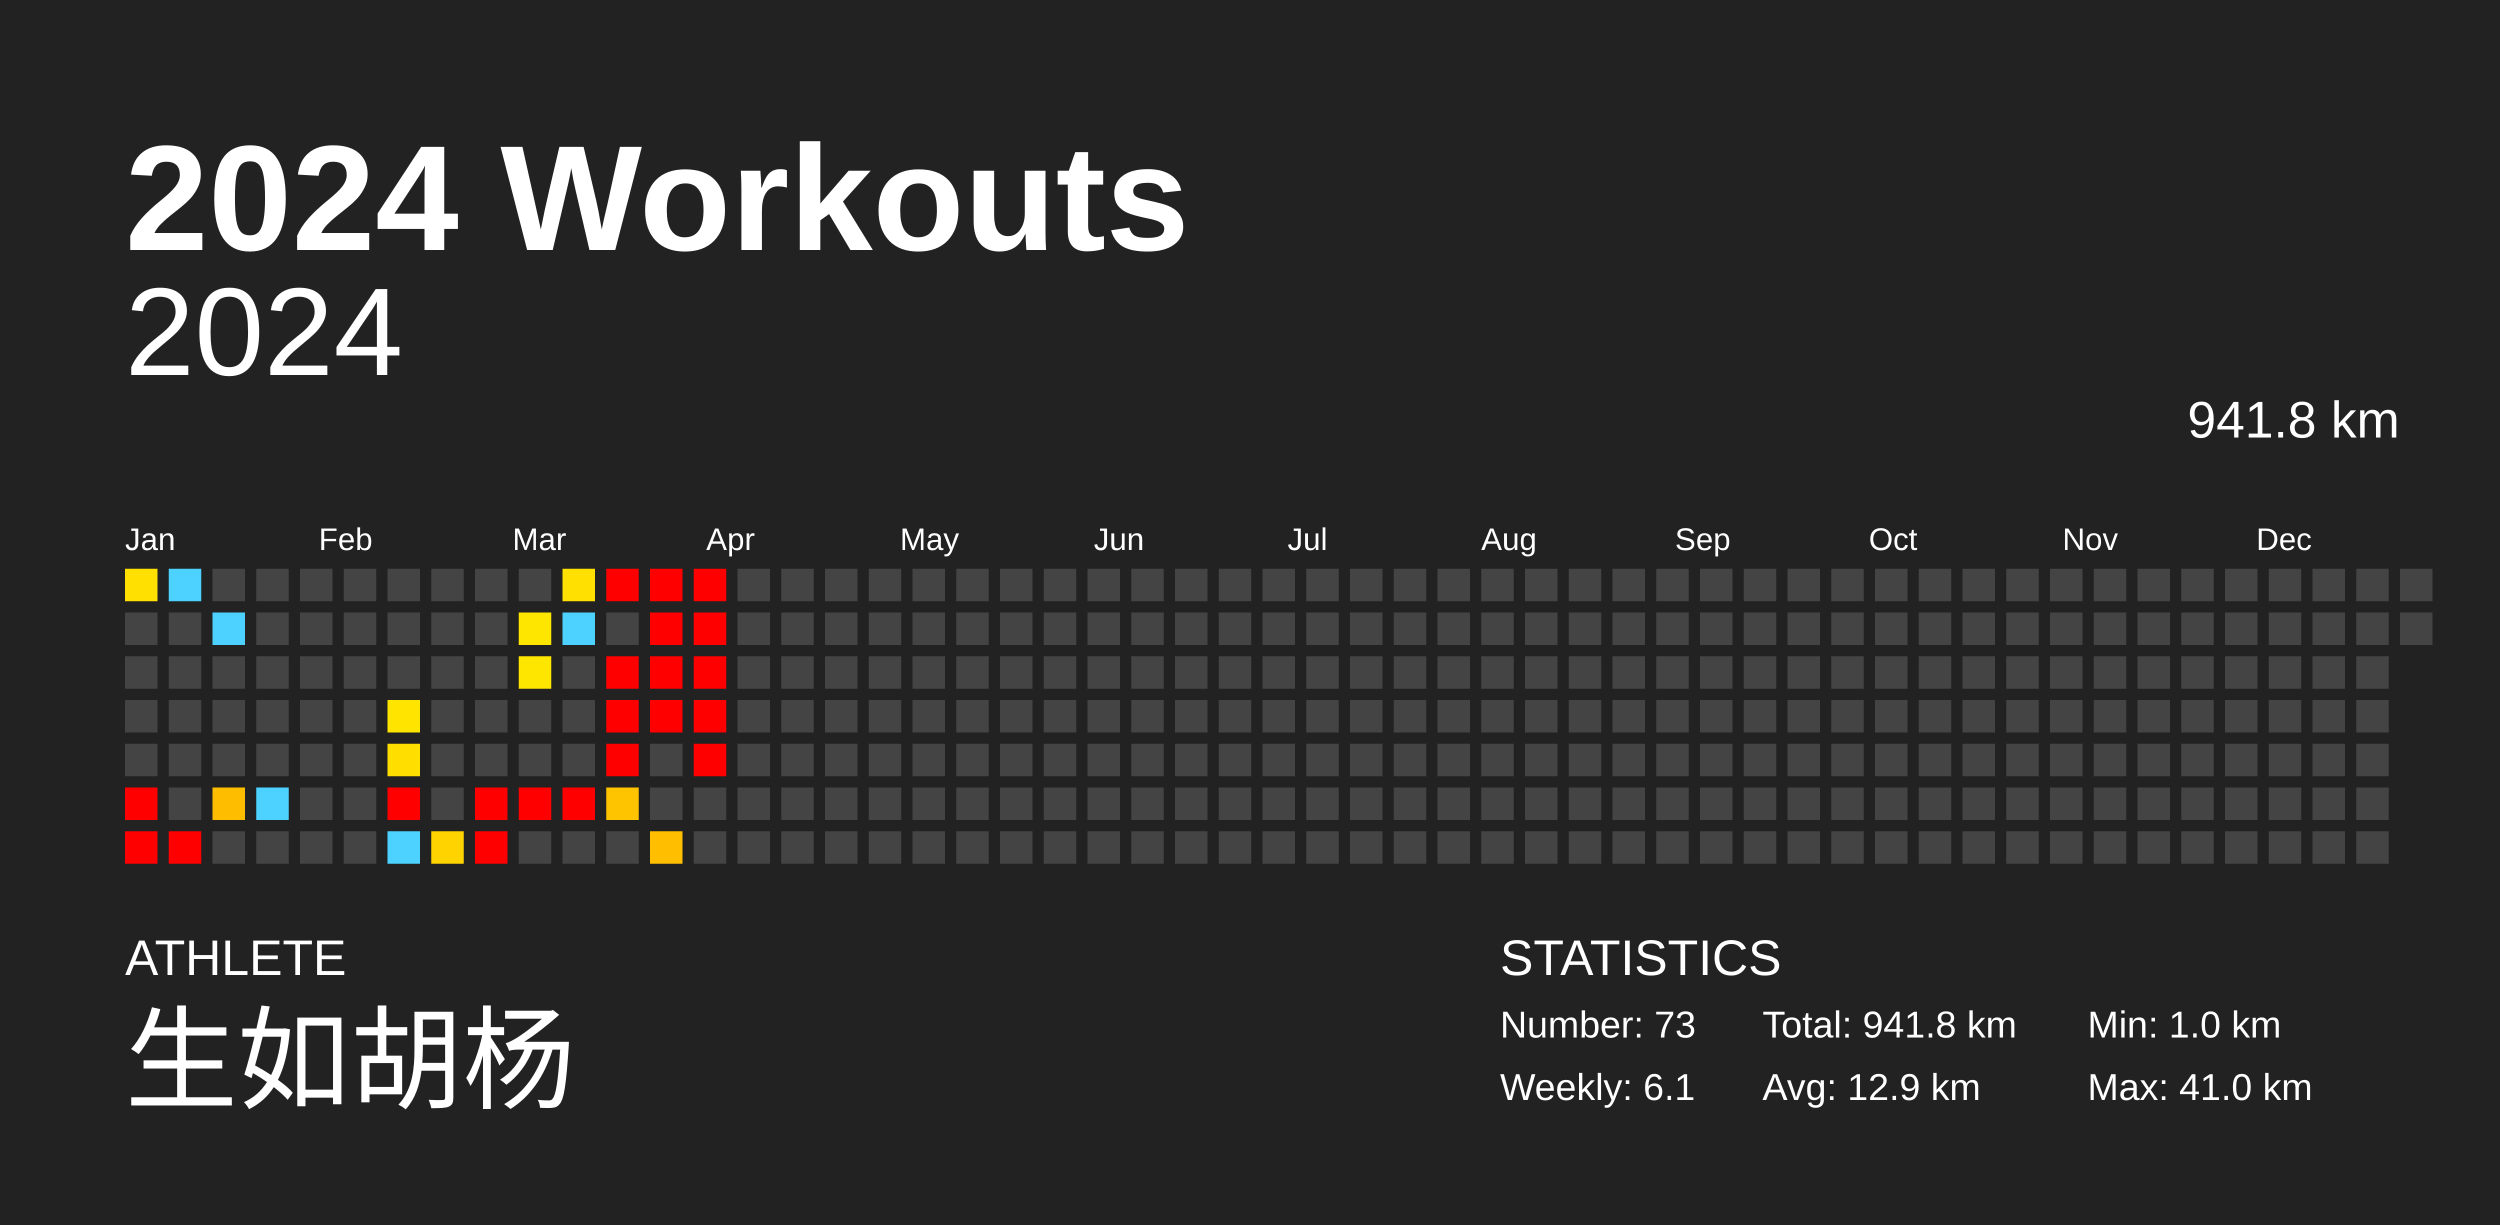
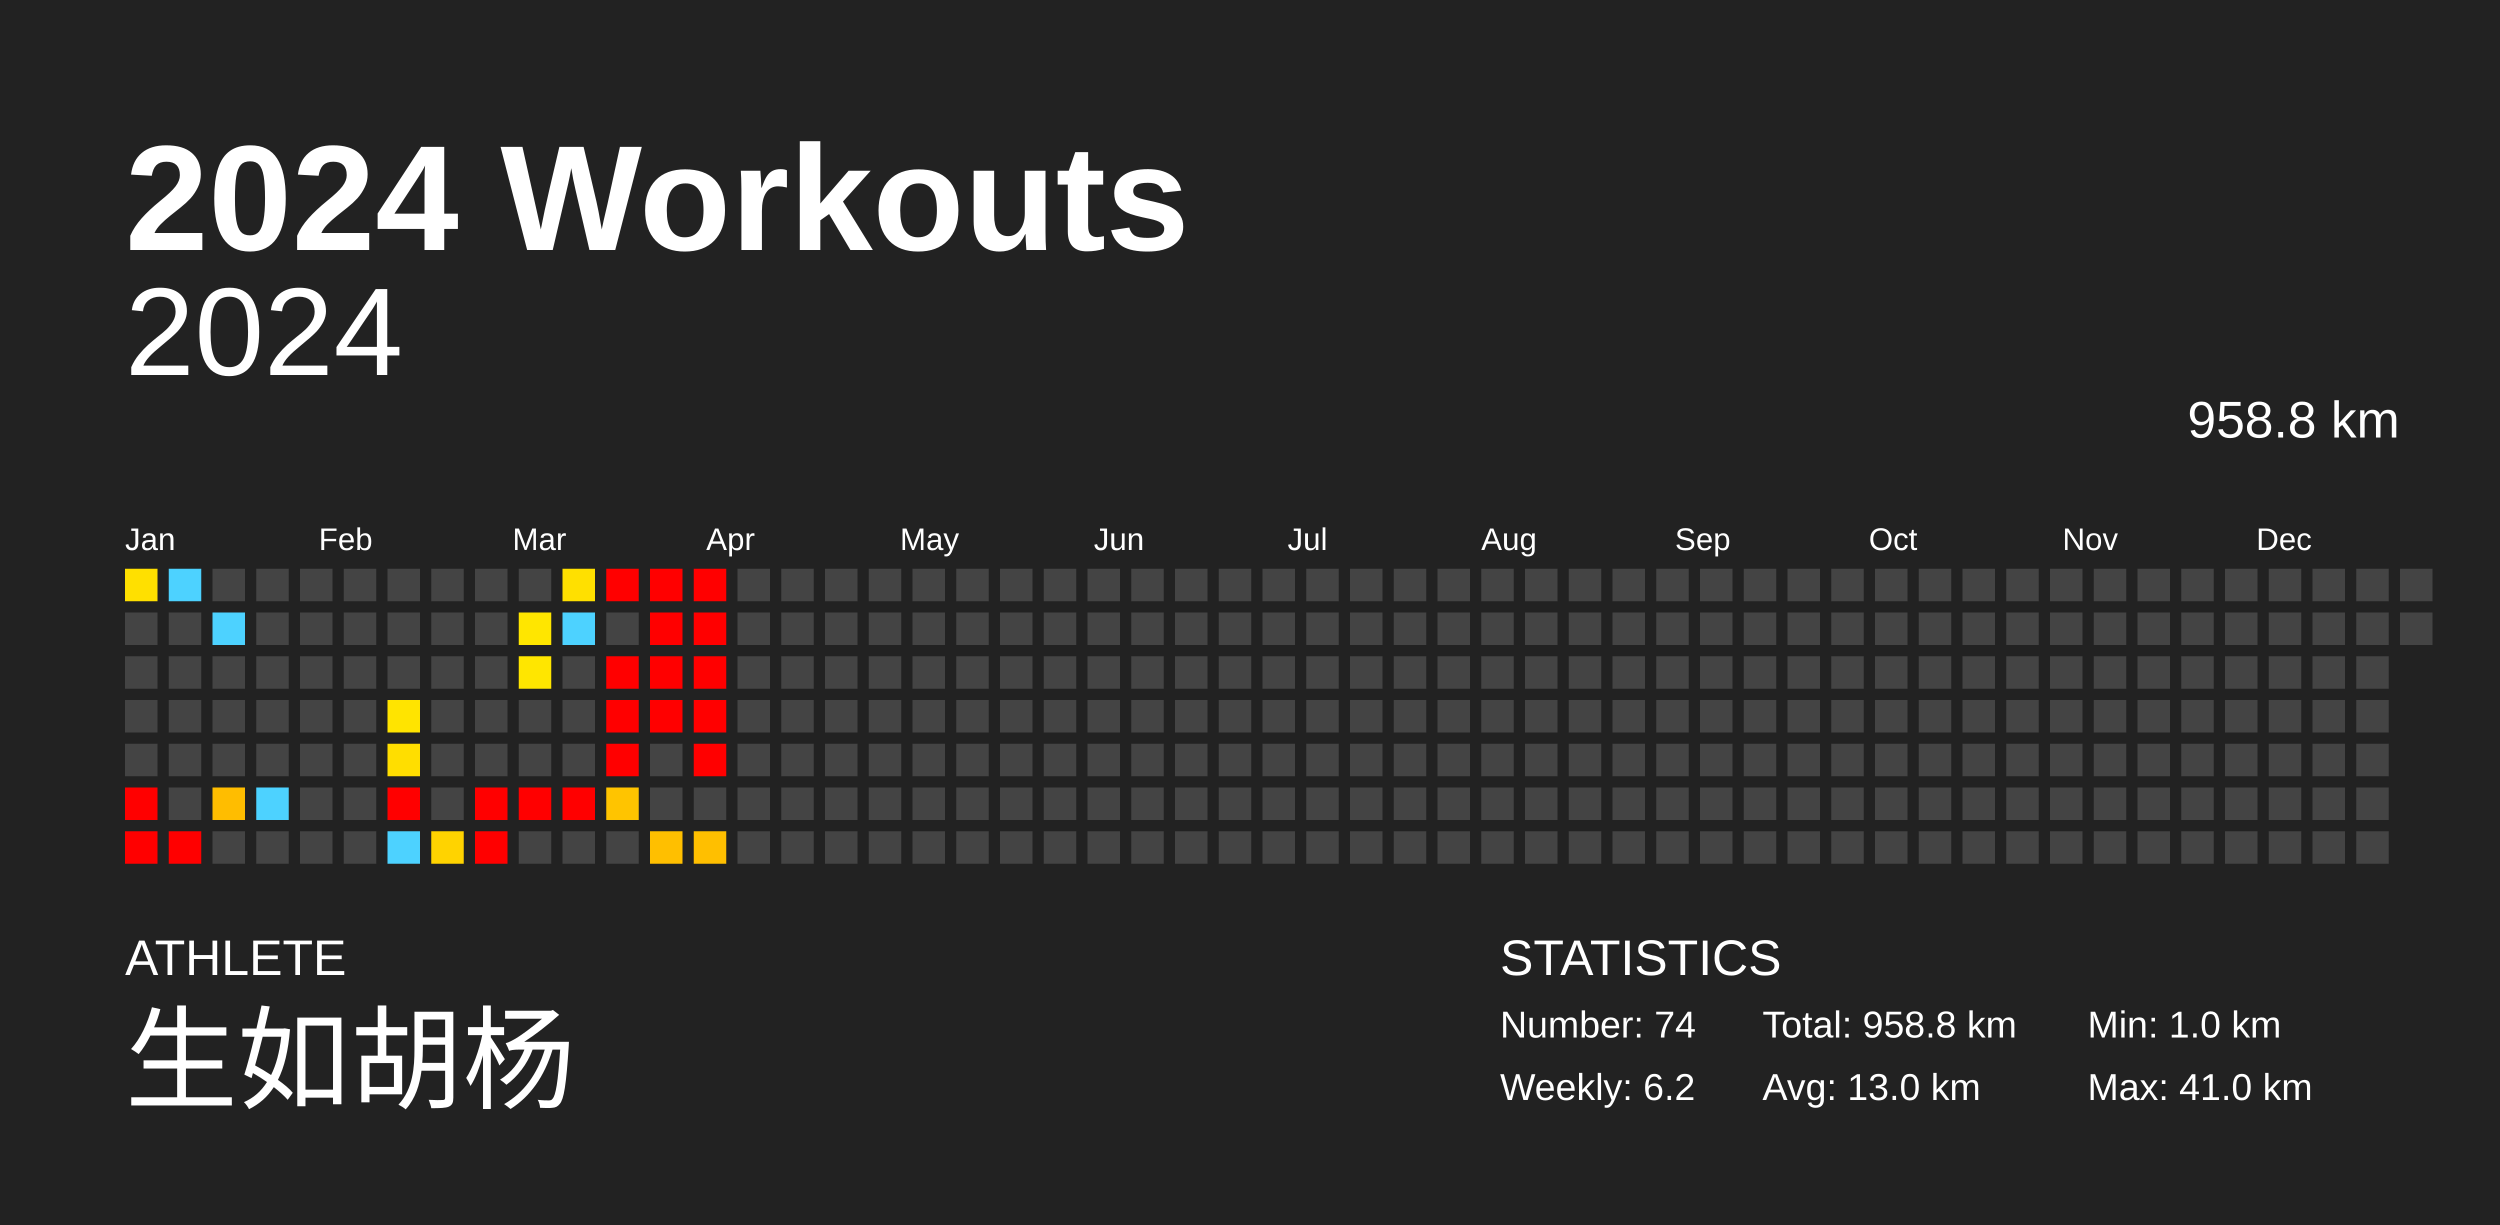
<svg xmlns="http://www.w3.org/2000/svg" baseProfile="full" height="98mm" version="1.1" viewBox="0,0,200,98" width="200mm">
  <defs />
  <rect fill="#222222" height="98" width="200" x="0" y="0" />
  <text fill="#FFFFFF" style="font-size:12px; font-family:Arial; font-weight:bold;" x="10" y="20">2024 Workouts</text>
  <text fill="#FFFFFF" style="font-size:4px; font-family:Arial" x="10" y="78">ATHLETE</text>
  <text fill="#FFFFFF" style="font-size:9px; font-family:Arial" x="10" y="88">生如胡杨</text>
  <text fill="#FFFFFF" style="font-size:4px; font-family:Arial" x="120" y="78">STATISTICS</text>
-   <text fill="#FFFFFF" style="font-size:3px; font-family:Arial" x="120" y="83">Number: 73</text>
-   <text fill="#FFFFFF" style="font-size:3px; font-family:Arial" x="120" y="88">Weekly: 6.1</text>
-   <text fill="#FFFFFF" style="font-size:3px; font-family:Arial" x="141" y="83">Total: 941.8 km</text>
-   <text fill="#FFFFFF" style="font-size:3px; font-family:Arial" x="141" y="88">Avg: 12.9 km</text>
+   <text fill="#FFFFFF" style="font-size:3px; font-family:Arial" x="120" y="83">Number: 74</text>
+   <text fill="#FFFFFF" style="font-size:3px; font-family:Arial" x="120" y="88">Weekly: 6.2</text>
+   <text fill="#FFFFFF" style="font-size:3px; font-family:Arial" x="141" y="83">Total: 958.8 km</text>
+   <text fill="#FFFFFF" style="font-size:3px; font-family:Arial" x="141" y="88">Avg: 13.0 km</text>
  <text fill="#FFFFFF" style="font-size:3px; font-family:Arial" x="167" y="83">Min: 1.0 km</text>
  <text fill="#FFFFFF" style="font-size:3px; font-family:Arial" x="167" y="88">Max: 41.0 km</text>
  <text alignment-baseline="hanging" fill="#FFFFFF" style="font-size:10.0px; font-family:Arial;" x="10" y="30">2024</text>
-   <text alignment-baseline="hanging" fill="#FFFFFF" style="font-size:4.125px; font-family:Arial;" x="175" y="35">941.8 km</text>
+   <text alignment-baseline="hanging" fill="#FFFFFF" style="font-size:4.125px; font-family:Arial;" x="175" y="35">958.8 km</text>
  <text fill="#FFFFFF" style="font-size:2.5px; font-family:Arial" x="10.0" y="44">Jan</text>
  <text fill="#FFFFFF" style="font-size:2.5px; font-family:Arial" x="25.5" y="44">Feb</text>
  <text fill="#FFFFFF" style="font-size:2.5px; font-family:Arial" x="41.0" y="44">Mar</text>
  <text fill="#FFFFFF" style="font-size:2.5px; font-family:Arial" x="56.5" y="44">Apr</text>
  <text fill="#FFFFFF" style="font-size:2.5px; font-family:Arial" x="72.0" y="44">May</text>
  <text fill="#FFFFFF" style="font-size:2.5px; font-family:Arial" x="87.5" y="44">Jun</text>
  <text fill="#FFFFFF" style="font-size:2.5px; font-family:Arial" x="103.0" y="44">Jul</text>
  <text fill="#FFFFFF" style="font-size:2.5px; font-family:Arial" x="118.5" y="44">Aug</text>
  <text fill="#FFFFFF" style="font-size:2.5px; font-family:Arial" x="134.0" y="44">Sep</text>
  <text fill="#FFFFFF" style="font-size:2.5px; font-family:Arial" x="149.5" y="44">Oct</text>
  <text fill="#FFFFFF" style="font-size:2.5px; font-family:Arial" x="165.0" y="44">Nov</text>
  <text fill="#FFFFFF" style="font-size:2.5px; font-family:Arial" x="180.5" y="44">Dec</text>
  <rect fill="#ffe000" height="2.6" width="2.6" x="10.0" y="45.5" />
  <rect fill="#444444" height="2.6" width="2.6" x="10.0" y="49.0" />
  <rect fill="#444444" height="2.6" width="2.6" x="10.0" y="52.5" />
  <rect fill="#444444" height="2.6" width="2.6" x="10.0" y="56.0" />
  <rect fill="#444444" height="2.6" width="2.6" x="10.0" y="59.5" />
  <rect fill="red" height="2.6" width="2.6" x="10.0" y="63.0" />
  <rect fill="red" height="2.6" width="2.6" x="10.0" y="66.5" />
  <rect fill="#4dd2ff" height="2.6" width="2.6" x="13.5" y="45.5" />
  <rect fill="#444444" height="2.6" width="2.6" x="13.5" y="49.0" />
  <rect fill="#444444" height="2.6" width="2.6" x="13.5" y="52.5" />
  <rect fill="#444444" height="2.6" width="2.6" x="13.5" y="56.0" />
  <rect fill="#444444" height="2.6" width="2.6" x="13.5" y="59.5" />
  <rect fill="#444444" height="2.6" width="2.6" x="13.5" y="63.0" />
  <rect fill="red" height="2.6" width="2.6" x="13.5" y="66.5" />
  <rect fill="#444444" height="2.6" width="2.6" x="17.0" y="45.5" />
  <rect fill="#4dd2ff" height="2.6" width="2.6" x="17.0" y="49.0" />
  <rect fill="#444444" height="2.6" width="2.6" x="17.0" y="52.5" />
  <rect fill="#444444" height="2.6" width="2.6" x="17.0" y="56.0" />
  <rect fill="#444444" height="2.6" width="2.6" x="17.0" y="59.5" />
  <rect fill="#ffbd00" height="2.6" width="2.6" x="17.0" y="63.0" />
  <rect fill="#444444" height="2.6" width="2.6" x="17.0" y="66.5" />
  <rect fill="#444444" height="2.6" width="2.6" x="20.5" y="45.5" />
  <rect fill="#444444" height="2.6" width="2.6" x="20.5" y="49.0" />
  <rect fill="#444444" height="2.6" width="2.6" x="20.5" y="52.5" />
  <rect fill="#444444" height="2.6" width="2.6" x="20.5" y="56.0" />
  <rect fill="#444444" height="2.6" width="2.6" x="20.5" y="59.5" />
  <rect fill="#4dd2ff" height="2.6" width="2.6" x="20.5" y="63.0" />
  <rect fill="#444444" height="2.6" width="2.6" x="20.5" y="66.5" />
  <rect fill="#444444" height="2.6" width="2.6" x="24.0" y="45.5" />
  <rect fill="#444444" height="2.6" width="2.6" x="24.0" y="49.0" />
  <rect fill="#444444" height="2.6" width="2.6" x="24.0" y="52.5" />
  <rect fill="#444444" height="2.6" width="2.6" x="24.0" y="56.0" />
  <rect fill="#444444" height="2.6" width="2.6" x="24.0" y="59.5" />
  <rect fill="#444444" height="2.6" width="2.6" x="24.0" y="63.0" />
  <rect fill="#444444" height="2.6" width="2.6" x="24.0" y="66.5" />
  <rect fill="#444444" height="2.6" width="2.6" x="27.5" y="45.5" />
  <rect fill="#444444" height="2.6" width="2.6" x="27.5" y="49.0" />
  <rect fill="#444444" height="2.6" width="2.6" x="27.5" y="52.5" />
  <rect fill="#444444" height="2.6" width="2.6" x="27.5" y="56.0" />
  <rect fill="#444444" height="2.6" width="2.6" x="27.5" y="59.5" />
  <rect fill="#444444" height="2.6" width="2.6" x="27.5" y="63.0" />
  <rect fill="#444444" height="2.6" width="2.6" x="27.5" y="66.5" />
  <rect fill="#444444" height="2.6" width="2.6" x="31.0" y="45.5" />
  <rect fill="#444444" height="2.6" width="2.6" x="31.0" y="49.0" />
  <rect fill="#444444" height="2.6" width="2.6" x="31.0" y="52.5" />
  <rect fill="#ffe400" height="2.6" width="2.6" x="31.0" y="56.0" />
  <rect fill="#ffde00" height="2.6" width="2.6" x="31.0" y="59.5" />
  <rect fill="red" height="2.6" width="2.6" x="31.0" y="63.0" />
  <rect fill="#4dd2ff" height="2.6" width="2.6" x="31.0" y="66.5" />
  <rect fill="#444444" height="2.6" width="2.6" x="34.5" y="45.5" />
  <rect fill="#444444" height="2.6" width="2.6" x="34.5" y="49.0" />
  <rect fill="#444444" height="2.6" width="2.6" x="34.5" y="52.5" />
  <rect fill="#444444" height="2.6" width="2.6" x="34.5" y="56.0" />
  <rect fill="#444444" height="2.6" width="2.6" x="34.5" y="59.5" />
  <rect fill="#444444" height="2.6" width="2.6" x="34.5" y="63.0" />
  <rect fill="#ffd300" height="2.6" width="2.6" x="34.5" y="66.5" />
  <rect fill="#444444" height="2.6" width="2.6" x="38.0" y="45.5" />
  <rect fill="#444444" height="2.6" width="2.6" x="38.0" y="49.0" />
  <rect fill="#444444" height="2.6" width="2.6" x="38.0" y="52.5" />
  <rect fill="#444444" height="2.6" width="2.6" x="38.0" y="56.0" />
  <rect fill="#444444" height="2.6" width="2.6" x="38.0" y="59.5" />
  <rect fill="red" height="2.6" width="2.6" x="38.0" y="63.0" />
  <rect fill="red" height="2.6" width="2.6" x="38.0" y="66.5" />
  <rect fill="#444444" height="2.6" width="2.6" x="41.5" y="45.5" />
  <rect fill="#ffe600" height="2.6" width="2.6" x="41.5" y="49.0" />
  <rect fill="#ffe600" height="2.6" width="2.6" x="41.5" y="52.5" />
  <rect fill="#444444" height="2.6" width="2.6" x="41.5" y="56.0" />
  <rect fill="#444444" height="2.6" width="2.6" x="41.5" y="59.5" />
  <rect fill="red" height="2.6" width="2.6" x="41.5" y="63.0" />
  <rect fill="#444444" height="2.6" width="2.6" x="41.5" y="66.5" />
  <rect fill="#ffe000" height="2.6" width="2.6" x="45.0" y="45.5" />
  <rect fill="#4dd2ff" height="2.6" width="2.6" x="45.0" y="49.0" />
  <rect fill="#444444" height="2.6" width="2.6" x="45.0" y="52.5" />
  <rect fill="#444444" height="2.6" width="2.6" x="45.0" y="56.0" />
  <rect fill="#444444" height="2.6" width="2.6" x="45.0" y="59.5" />
  <rect fill="red" height="2.6" width="2.6" x="45.0" y="63.0" />
  <rect fill="#444444" height="2.6" width="2.6" x="45.0" y="66.5" />
  <rect fill="red" height="2.6" width="2.6" x="48.5" y="45.5" />
  <rect fill="#444444" height="2.6" width="2.6" x="48.5" y="49.0" />
  <rect fill="red" height="2.6" width="2.6" x="48.5" y="52.5" />
  <rect fill="red" height="2.6" width="2.6" x="48.5" y="56.0" />
  <rect fill="red" height="2.6" width="2.6" x="48.5" y="59.5" />
  <rect fill="#ffc400" height="2.6" width="2.6" x="48.5" y="63.0" />
  <rect fill="#444444" height="2.6" width="2.6" x="48.5" y="66.5" />
  <rect fill="red" height="2.6" width="2.6" x="52.0" y="45.5" />
  <rect fill="red" height="2.6" width="2.6" x="52.0" y="49.0" />
  <rect fill="red" height="2.6" width="2.6" x="52.0" y="52.5" />
  <rect fill="red" height="2.6" width="2.6" x="52.0" y="56.0" />
  <rect fill="#444444" height="2.6" width="2.6" x="52.0" y="59.5" />
  <rect fill="#444444" height="2.6" width="2.6" x="52.0" y="63.0" />
  <rect fill="#ffbf00" height="2.6" width="2.6" x="52.0" y="66.5" />
  <rect fill="red" height="2.6" width="2.6" x="55.5" y="45.5" />
  <rect fill="red" height="2.6" width="2.6" x="55.5" y="49.0" />
  <rect fill="red" height="2.6" width="2.6" x="55.5" y="52.5" />
  <rect fill="red" height="2.6" width="2.6" x="55.5" y="56.0" />
  <rect fill="red" height="2.6" width="2.6" x="55.5" y="59.5" />
  <rect fill="#444444" height="2.6" width="2.6" x="55.5" y="63.0" />
-   <rect fill="#444444" height="2.6" width="2.6" x="55.5" y="66.5" />
+   <rect fill="#ffbf00" height="2.6" width="2.6" x="55.5" y="66.5" />
  <rect fill="#444444" height="2.6" width="2.6" x="59.0" y="45.5" />
  <rect fill="#444444" height="2.6" width="2.6" x="59.0" y="49.0" />
  <rect fill="#444444" height="2.6" width="2.6" x="59.0" y="52.5" />
  <rect fill="#444444" height="2.6" width="2.6" x="59.0" y="56.0" />
  <rect fill="#444444" height="2.6" width="2.6" x="59.0" y="59.5" />
  <rect fill="#444444" height="2.6" width="2.6" x="59.0" y="63.0" />
  <rect fill="#444444" height="2.6" width="2.6" x="59.0" y="66.5" />
  <rect fill="#444444" height="2.6" width="2.6" x="62.5" y="45.5" />
  <rect fill="#444444" height="2.6" width="2.6" x="62.5" y="49.0" />
  <rect fill="#444444" height="2.6" width="2.6" x="62.5" y="52.5" />
  <rect fill="#444444" height="2.6" width="2.6" x="62.5" y="56.0" />
  <rect fill="#444444" height="2.6" width="2.6" x="62.5" y="59.5" />
  <rect fill="#444444" height="2.6" width="2.6" x="62.5" y="63.0" />
  <rect fill="#444444" height="2.6" width="2.6" x="62.5" y="66.5" />
  <rect fill="#444444" height="2.6" width="2.6" x="66.0" y="45.5" />
  <rect fill="#444444" height="2.6" width="2.6" x="66.0" y="49.0" />
  <rect fill="#444444" height="2.6" width="2.6" x="66.0" y="52.5" />
  <rect fill="#444444" height="2.6" width="2.6" x="66.0" y="56.0" />
  <rect fill="#444444" height="2.6" width="2.6" x="66.0" y="59.5" />
  <rect fill="#444444" height="2.6" width="2.6" x="66.0" y="63.0" />
  <rect fill="#444444" height="2.6" width="2.6" x="66.0" y="66.5" />
  <rect fill="#444444" height="2.6" width="2.6" x="69.5" y="45.5" />
  <rect fill="#444444" height="2.6" width="2.6" x="69.5" y="49.0" />
  <rect fill="#444444" height="2.6" width="2.6" x="69.5" y="52.5" />
  <rect fill="#444444" height="2.6" width="2.6" x="69.5" y="56.0" />
  <rect fill="#444444" height="2.6" width="2.6" x="69.5" y="59.5" />
  <rect fill="#444444" height="2.6" width="2.6" x="69.5" y="63.0" />
  <rect fill="#444444" height="2.6" width="2.6" x="69.5" y="66.5" />
  <rect fill="#444444" height="2.6" width="2.6" x="73.0" y="45.5" />
  <rect fill="#444444" height="2.6" width="2.6" x="73.0" y="49.0" />
  <rect fill="#444444" height="2.6" width="2.6" x="73.0" y="52.5" />
  <rect fill="#444444" height="2.6" width="2.6" x="73.0" y="56.0" />
  <rect fill="#444444" height="2.6" width="2.6" x="73.0" y="59.5" />
  <rect fill="#444444" height="2.6" width="2.6" x="73.0" y="63.0" />
  <rect fill="#444444" height="2.6" width="2.6" x="73.0" y="66.5" />
  <rect fill="#444444" height="2.6" width="2.6" x="76.5" y="45.5" />
  <rect fill="#444444" height="2.6" width="2.6" x="76.5" y="49.0" />
  <rect fill="#444444" height="2.6" width="2.6" x="76.5" y="52.5" />
  <rect fill="#444444" height="2.6" width="2.6" x="76.5" y="56.0" />
  <rect fill="#444444" height="2.6" width="2.6" x="76.5" y="59.5" />
  <rect fill="#444444" height="2.6" width="2.6" x="76.5" y="63.0" />
  <rect fill="#444444" height="2.6" width="2.6" x="76.5" y="66.5" />
  <rect fill="#444444" height="2.6" width="2.6" x="80.0" y="45.5" />
  <rect fill="#444444" height="2.6" width="2.6" x="80.0" y="49.0" />
  <rect fill="#444444" height="2.6" width="2.6" x="80.0" y="52.5" />
  <rect fill="#444444" height="2.6" width="2.6" x="80.0" y="56.0" />
  <rect fill="#444444" height="2.6" width="2.6" x="80.0" y="59.5" />
  <rect fill="#444444" height="2.6" width="2.6" x="80.0" y="63.0" />
  <rect fill="#444444" height="2.6" width="2.6" x="80.0" y="66.5" />
  <rect fill="#444444" height="2.6" width="2.6" x="83.5" y="45.5" />
  <rect fill="#444444" height="2.6" width="2.6" x="83.5" y="49.0" />
  <rect fill="#444444" height="2.6" width="2.6" x="83.5" y="52.5" />
  <rect fill="#444444" height="2.6" width="2.6" x="83.5" y="56.0" />
  <rect fill="#444444" height="2.6" width="2.6" x="83.5" y="59.5" />
  <rect fill="#444444" height="2.6" width="2.6" x="83.5" y="63.0" />
  <rect fill="#444444" height="2.6" width="2.6" x="83.5" y="66.5" />
  <rect fill="#444444" height="2.6" width="2.6" x="87.0" y="45.5" />
  <rect fill="#444444" height="2.6" width="2.6" x="87.0" y="49.0" />
  <rect fill="#444444" height="2.6" width="2.6" x="87.0" y="52.5" />
  <rect fill="#444444" height="2.6" width="2.6" x="87.0" y="56.0" />
  <rect fill="#444444" height="2.6" width="2.6" x="87.0" y="59.5" />
  <rect fill="#444444" height="2.6" width="2.6" x="87.0" y="63.0" />
  <rect fill="#444444" height="2.6" width="2.6" x="87.0" y="66.5" />
  <rect fill="#444444" height="2.6" width="2.6" x="90.5" y="45.5" />
  <rect fill="#444444" height="2.6" width="2.6" x="90.5" y="49.0" />
  <rect fill="#444444" height="2.6" width="2.6" x="90.5" y="52.5" />
  <rect fill="#444444" height="2.6" width="2.6" x="90.5" y="56.0" />
  <rect fill="#444444" height="2.6" width="2.6" x="90.5" y="59.5" />
  <rect fill="#444444" height="2.6" width="2.6" x="90.5" y="63.0" />
  <rect fill="#444444" height="2.6" width="2.6" x="90.5" y="66.5" />
  <rect fill="#444444" height="2.6" width="2.6" x="94.0" y="45.5" />
  <rect fill="#444444" height="2.6" width="2.6" x="94.0" y="49.0" />
  <rect fill="#444444" height="2.6" width="2.6" x="94.0" y="52.5" />
  <rect fill="#444444" height="2.6" width="2.6" x="94.0" y="56.0" />
  <rect fill="#444444" height="2.6" width="2.6" x="94.0" y="59.5" />
  <rect fill="#444444" height="2.6" width="2.6" x="94.0" y="63.0" />
  <rect fill="#444444" height="2.6" width="2.6" x="94.0" y="66.5" />
  <rect fill="#444444" height="2.6" width="2.6" x="97.5" y="45.5" />
  <rect fill="#444444" height="2.6" width="2.6" x="97.5" y="49.0" />
  <rect fill="#444444" height="2.6" width="2.6" x="97.5" y="52.5" />
  <rect fill="#444444" height="2.6" width="2.6" x="97.5" y="56.0" />
  <rect fill="#444444" height="2.6" width="2.6" x="97.5" y="59.5" />
  <rect fill="#444444" height="2.6" width="2.6" x="97.5" y="63.0" />
  <rect fill="#444444" height="2.6" width="2.6" x="97.5" y="66.5" />
  <rect fill="#444444" height="2.6" width="2.6" x="101.0" y="45.5" />
  <rect fill="#444444" height="2.6" width="2.6" x="101.0" y="49.0" />
  <rect fill="#444444" height="2.6" width="2.6" x="101.0" y="52.5" />
  <rect fill="#444444" height="2.6" width="2.6" x="101.0" y="56.0" />
  <rect fill="#444444" height="2.6" width="2.6" x="101.0" y="59.5" />
  <rect fill="#444444" height="2.6" width="2.6" x="101.0" y="63.0" />
  <rect fill="#444444" height="2.6" width="2.6" x="101.0" y="66.5" />
  <rect fill="#444444" height="2.6" width="2.6" x="104.5" y="45.5" />
  <rect fill="#444444" height="2.6" width="2.6" x="104.5" y="49.0" />
  <rect fill="#444444" height="2.6" width="2.6" x="104.5" y="52.5" />
  <rect fill="#444444" height="2.6" width="2.6" x="104.5" y="56.0" />
  <rect fill="#444444" height="2.6" width="2.6" x="104.5" y="59.5" />
  <rect fill="#444444" height="2.6" width="2.6" x="104.5" y="63.0" />
  <rect fill="#444444" height="2.6" width="2.6" x="104.5" y="66.5" />
  <rect fill="#444444" height="2.6" width="2.6" x="108.0" y="45.5" />
  <rect fill="#444444" height="2.6" width="2.6" x="108.0" y="49.0" />
  <rect fill="#444444" height="2.6" width="2.6" x="108.0" y="52.5" />
  <rect fill="#444444" height="2.6" width="2.6" x="108.0" y="56.0" />
  <rect fill="#444444" height="2.6" width="2.6" x="108.0" y="59.5" />
  <rect fill="#444444" height="2.6" width="2.6" x="108.0" y="63.0" />
  <rect fill="#444444" height="2.6" width="2.6" x="108.0" y="66.5" />
  <rect fill="#444444" height="2.6" width="2.6" x="111.5" y="45.5" />
  <rect fill="#444444" height="2.6" width="2.6" x="111.5" y="49.0" />
  <rect fill="#444444" height="2.6" width="2.6" x="111.5" y="52.5" />
  <rect fill="#444444" height="2.6" width="2.6" x="111.5" y="56.0" />
  <rect fill="#444444" height="2.6" width="2.6" x="111.5" y="59.5" />
  <rect fill="#444444" height="2.6" width="2.6" x="111.5" y="63.0" />
  <rect fill="#444444" height="2.6" width="2.6" x="111.5" y="66.5" />
  <rect fill="#444444" height="2.6" width="2.6" x="115.0" y="45.5" />
  <rect fill="#444444" height="2.6" width="2.6" x="115.0" y="49.0" />
  <rect fill="#444444" height="2.6" width="2.6" x="115.0" y="52.5" />
  <rect fill="#444444" height="2.6" width="2.6" x="115.0" y="56.0" />
  <rect fill="#444444" height="2.6" width="2.6" x="115.0" y="59.5" />
  <rect fill="#444444" height="2.6" width="2.6" x="115.0" y="63.0" />
  <rect fill="#444444" height="2.6" width="2.6" x="115.0" y="66.5" />
  <rect fill="#444444" height="2.6" width="2.6" x="118.5" y="45.5" />
  <rect fill="#444444" height="2.6" width="2.6" x="118.5" y="49.0" />
  <rect fill="#444444" height="2.6" width="2.6" x="118.5" y="52.5" />
  <rect fill="#444444" height="2.6" width="2.6" x="118.5" y="56.0" />
  <rect fill="#444444" height="2.6" width="2.6" x="118.5" y="59.5" />
  <rect fill="#444444" height="2.6" width="2.6" x="118.5" y="63.0" />
  <rect fill="#444444" height="2.6" width="2.6" x="118.5" y="66.5" />
  <rect fill="#444444" height="2.6" width="2.6" x="122.0" y="45.5" />
  <rect fill="#444444" height="2.6" width="2.6" x="122.0" y="49.0" />
  <rect fill="#444444" height="2.6" width="2.6" x="122.0" y="52.5" />
  <rect fill="#444444" height="2.6" width="2.6" x="122.0" y="56.0" />
  <rect fill="#444444" height="2.6" width="2.6" x="122.0" y="59.5" />
  <rect fill="#444444" height="2.6" width="2.6" x="122.0" y="63.0" />
  <rect fill="#444444" height="2.6" width="2.6" x="122.0" y="66.5" />
  <rect fill="#444444" height="2.6" width="2.6" x="125.5" y="45.5" />
  <rect fill="#444444" height="2.6" width="2.6" x="125.5" y="49.0" />
  <rect fill="#444444" height="2.6" width="2.6" x="125.5" y="52.5" />
  <rect fill="#444444" height="2.6" width="2.6" x="125.5" y="56.0" />
  <rect fill="#444444" height="2.6" width="2.6" x="125.5" y="59.5" />
  <rect fill="#444444" height="2.6" width="2.6" x="125.5" y="63.0" />
  <rect fill="#444444" height="2.6" width="2.6" x="125.5" y="66.5" />
  <rect fill="#444444" height="2.6" width="2.6" x="129.0" y="45.5" />
  <rect fill="#444444" height="2.6" width="2.6" x="129.0" y="49.0" />
  <rect fill="#444444" height="2.6" width="2.6" x="129.0" y="52.5" />
  <rect fill="#444444" height="2.6" width="2.6" x="129.0" y="56.0" />
  <rect fill="#444444" height="2.6" width="2.6" x="129.0" y="59.5" />
  <rect fill="#444444" height="2.6" width="2.6" x="129.0" y="63.0" />
  <rect fill="#444444" height="2.6" width="2.6" x="129.0" y="66.5" />
  <rect fill="#444444" height="2.6" width="2.6" x="132.5" y="45.5" />
  <rect fill="#444444" height="2.6" width="2.6" x="132.5" y="49.0" />
  <rect fill="#444444" height="2.6" width="2.6" x="132.5" y="52.5" />
  <rect fill="#444444" height="2.6" width="2.6" x="132.5" y="56.0" />
  <rect fill="#444444" height="2.6" width="2.6" x="132.5" y="59.5" />
  <rect fill="#444444" height="2.6" width="2.6" x="132.5" y="63.0" />
  <rect fill="#444444" height="2.6" width="2.6" x="132.5" y="66.5" />
  <rect fill="#444444" height="2.6" width="2.6" x="136.0" y="45.5" />
  <rect fill="#444444" height="2.6" width="2.6" x="136.0" y="49.0" />
  <rect fill="#444444" height="2.6" width="2.6" x="136.0" y="52.5" />
  <rect fill="#444444" height="2.6" width="2.6" x="136.0" y="56.0" />
  <rect fill="#444444" height="2.6" width="2.6" x="136.0" y="59.5" />
  <rect fill="#444444" height="2.6" width="2.6" x="136.0" y="63.0" />
  <rect fill="#444444" height="2.6" width="2.6" x="136.0" y="66.5" />
  <rect fill="#444444" height="2.6" width="2.6" x="139.5" y="45.5" />
  <rect fill="#444444" height="2.6" width="2.6" x="139.5" y="49.0" />
  <rect fill="#444444" height="2.6" width="2.6" x="139.5" y="52.5" />
  <rect fill="#444444" height="2.6" width="2.6" x="139.5" y="56.0" />
  <rect fill="#444444" height="2.6" width="2.6" x="139.5" y="59.5" />
  <rect fill="#444444" height="2.6" width="2.6" x="139.5" y="63.0" />
  <rect fill="#444444" height="2.6" width="2.6" x="139.5" y="66.5" />
  <rect fill="#444444" height="2.6" width="2.6" x="143.0" y="45.5" />
  <rect fill="#444444" height="2.6" width="2.6" x="143.0" y="49.0" />
  <rect fill="#444444" height="2.6" width="2.6" x="143.0" y="52.5" />
  <rect fill="#444444" height="2.6" width="2.6" x="143.0" y="56.0" />
  <rect fill="#444444" height="2.6" width="2.6" x="143.0" y="59.5" />
  <rect fill="#444444" height="2.6" width="2.6" x="143.0" y="63.0" />
  <rect fill="#444444" height="2.6" width="2.6" x="143.0" y="66.5" />
  <rect fill="#444444" height="2.6" width="2.6" x="146.5" y="45.5" />
  <rect fill="#444444" height="2.6" width="2.6" x="146.5" y="49.0" />
  <rect fill="#444444" height="2.6" width="2.6" x="146.5" y="52.5" />
  <rect fill="#444444" height="2.6" width="2.6" x="146.5" y="56.0" />
  <rect fill="#444444" height="2.6" width="2.6" x="146.5" y="59.5" />
  <rect fill="#444444" height="2.6" width="2.6" x="146.5" y="63.0" />
  <rect fill="#444444" height="2.6" width="2.6" x="146.5" y="66.5" />
  <rect fill="#444444" height="2.6" width="2.6" x="150.0" y="45.5" />
  <rect fill="#444444" height="2.6" width="2.6" x="150.0" y="49.0" />
  <rect fill="#444444" height="2.6" width="2.6" x="150.0" y="52.5" />
  <rect fill="#444444" height="2.6" width="2.6" x="150.0" y="56.0" />
  <rect fill="#444444" height="2.6" width="2.6" x="150.0" y="59.5" />
  <rect fill="#444444" height="2.6" width="2.6" x="150.0" y="63.0" />
  <rect fill="#444444" height="2.6" width="2.6" x="150.0" y="66.5" />
  <rect fill="#444444" height="2.6" width="2.6" x="153.5" y="45.5" />
  <rect fill="#444444" height="2.6" width="2.6" x="153.5" y="49.0" />
  <rect fill="#444444" height="2.6" width="2.6" x="153.5" y="52.5" />
  <rect fill="#444444" height="2.6" width="2.6" x="153.5" y="56.0" />
  <rect fill="#444444" height="2.6" width="2.6" x="153.5" y="59.5" />
  <rect fill="#444444" height="2.6" width="2.6" x="153.5" y="63.0" />
  <rect fill="#444444" height="2.6" width="2.6" x="153.5" y="66.5" />
  <rect fill="#444444" height="2.6" width="2.6" x="157.0" y="45.5" />
  <rect fill="#444444" height="2.6" width="2.6" x="157.0" y="49.0" />
  <rect fill="#444444" height="2.6" width="2.6" x="157.0" y="52.5" />
  <rect fill="#444444" height="2.6" width="2.6" x="157.0" y="56.0" />
  <rect fill="#444444" height="2.6" width="2.6" x="157.0" y="59.5" />
  <rect fill="#444444" height="2.6" width="2.6" x="157.0" y="63.0" />
  <rect fill="#444444" height="2.6" width="2.6" x="157.0" y="66.5" />
  <rect fill="#444444" height="2.6" width="2.6" x="160.5" y="45.5" />
  <rect fill="#444444" height="2.6" width="2.6" x="160.5" y="49.0" />
  <rect fill="#444444" height="2.6" width="2.6" x="160.5" y="52.5" />
  <rect fill="#444444" height="2.6" width="2.6" x="160.5" y="56.0" />
  <rect fill="#444444" height="2.6" width="2.6" x="160.5" y="59.5" />
  <rect fill="#444444" height="2.6" width="2.6" x="160.5" y="63.0" />
  <rect fill="#444444" height="2.6" width="2.6" x="160.5" y="66.5" />
  <rect fill="#444444" height="2.6" width="2.6" x="164.0" y="45.5" />
  <rect fill="#444444" height="2.6" width="2.6" x="164.0" y="49.0" />
  <rect fill="#444444" height="2.6" width="2.6" x="164.0" y="52.5" />
  <rect fill="#444444" height="2.6" width="2.6" x="164.0" y="56.0" />
  <rect fill="#444444" height="2.6" width="2.6" x="164.0" y="59.5" />
  <rect fill="#444444" height="2.6" width="2.6" x="164.0" y="63.0" />
  <rect fill="#444444" height="2.6" width="2.6" x="164.0" y="66.5" />
  <rect fill="#444444" height="2.6" width="2.6" x="167.5" y="45.5" />
  <rect fill="#444444" height="2.6" width="2.6" x="167.5" y="49.0" />
  <rect fill="#444444" height="2.6" width="2.6" x="167.5" y="52.5" />
  <rect fill="#444444" height="2.6" width="2.6" x="167.5" y="56.0" />
  <rect fill="#444444" height="2.6" width="2.6" x="167.5" y="59.5" />
  <rect fill="#444444" height="2.6" width="2.6" x="167.5" y="63.0" />
  <rect fill="#444444" height="2.6" width="2.6" x="167.5" y="66.5" />
  <rect fill="#444444" height="2.6" width="2.6" x="171.0" y="45.5" />
  <rect fill="#444444" height="2.6" width="2.6" x="171.0" y="49.0" />
  <rect fill="#444444" height="2.6" width="2.6" x="171.0" y="52.5" />
  <rect fill="#444444" height="2.6" width="2.6" x="171.0" y="56.0" />
  <rect fill="#444444" height="2.6" width="2.6" x="171.0" y="59.5" />
  <rect fill="#444444" height="2.6" width="2.6" x="171.0" y="63.0" />
  <rect fill="#444444" height="2.6" width="2.6" x="171.0" y="66.5" />
  <rect fill="#444444" height="2.6" width="2.6" x="174.5" y="45.5" />
  <rect fill="#444444" height="2.6" width="2.6" x="174.5" y="49.0" />
  <rect fill="#444444" height="2.6" width="2.6" x="174.5" y="52.5" />
  <rect fill="#444444" height="2.6" width="2.6" x="174.5" y="56.0" />
  <rect fill="#444444" height="2.6" width="2.6" x="174.5" y="59.5" />
  <rect fill="#444444" height="2.6" width="2.6" x="174.5" y="63.0" />
  <rect fill="#444444" height="2.6" width="2.6" x="174.5" y="66.5" />
  <rect fill="#444444" height="2.6" width="2.6" x="178.0" y="45.5" />
  <rect fill="#444444" height="2.6" width="2.6" x="178.0" y="49.0" />
  <rect fill="#444444" height="2.6" width="2.6" x="178.0" y="52.5" />
  <rect fill="#444444" height="2.6" width="2.6" x="178.0" y="56.0" />
  <rect fill="#444444" height="2.6" width="2.6" x="178.0" y="59.5" />
  <rect fill="#444444" height="2.6" width="2.6" x="178.0" y="63.0" />
  <rect fill="#444444" height="2.6" width="2.6" x="178.0" y="66.5" />
  <rect fill="#444444" height="2.6" width="2.6" x="181.5" y="45.5" />
  <rect fill="#444444" height="2.6" width="2.6" x="181.5" y="49.0" />
  <rect fill="#444444" height="2.6" width="2.6" x="181.5" y="52.5" />
  <rect fill="#444444" height="2.6" width="2.6" x="181.5" y="56.0" />
  <rect fill="#444444" height="2.6" width="2.6" x="181.5" y="59.5" />
  <rect fill="#444444" height="2.6" width="2.6" x="181.5" y="63.0" />
  <rect fill="#444444" height="2.6" width="2.6" x="181.5" y="66.5" />
  <rect fill="#444444" height="2.6" width="2.6" x="185.0" y="45.5" />
  <rect fill="#444444" height="2.6" width="2.6" x="185.0" y="49.0" />
  <rect fill="#444444" height="2.6" width="2.6" x="185.0" y="52.5" />
  <rect fill="#444444" height="2.6" width="2.6" x="185.0" y="56.0" />
  <rect fill="#444444" height="2.6" width="2.6" x="185.0" y="59.5" />
  <rect fill="#444444" height="2.6" width="2.6" x="185.0" y="63.0" />
  <rect fill="#444444" height="2.6" width="2.6" x="185.0" y="66.5" />
  <rect fill="#444444" height="2.6" width="2.6" x="188.5" y="45.5" />
  <rect fill="#444444" height="2.6" width="2.6" x="188.5" y="49.0" />
  <rect fill="#444444" height="2.6" width="2.6" x="188.5" y="52.5" />
  <rect fill="#444444" height="2.6" width="2.6" x="188.5" y="56.0" />
  <rect fill="#444444" height="2.6" width="2.6" x="188.5" y="59.5" />
  <rect fill="#444444" height="2.6" width="2.6" x="188.5" y="63.0" />
  <rect fill="#444444" height="2.6" width="2.6" x="188.5" y="66.5" />
  <rect fill="#444444" height="2.6" width="2.6" x="192.0" y="45.5" />
  <rect fill="#444444" height="2.6" width="2.6" x="192.0" y="49.0" />
</svg>
